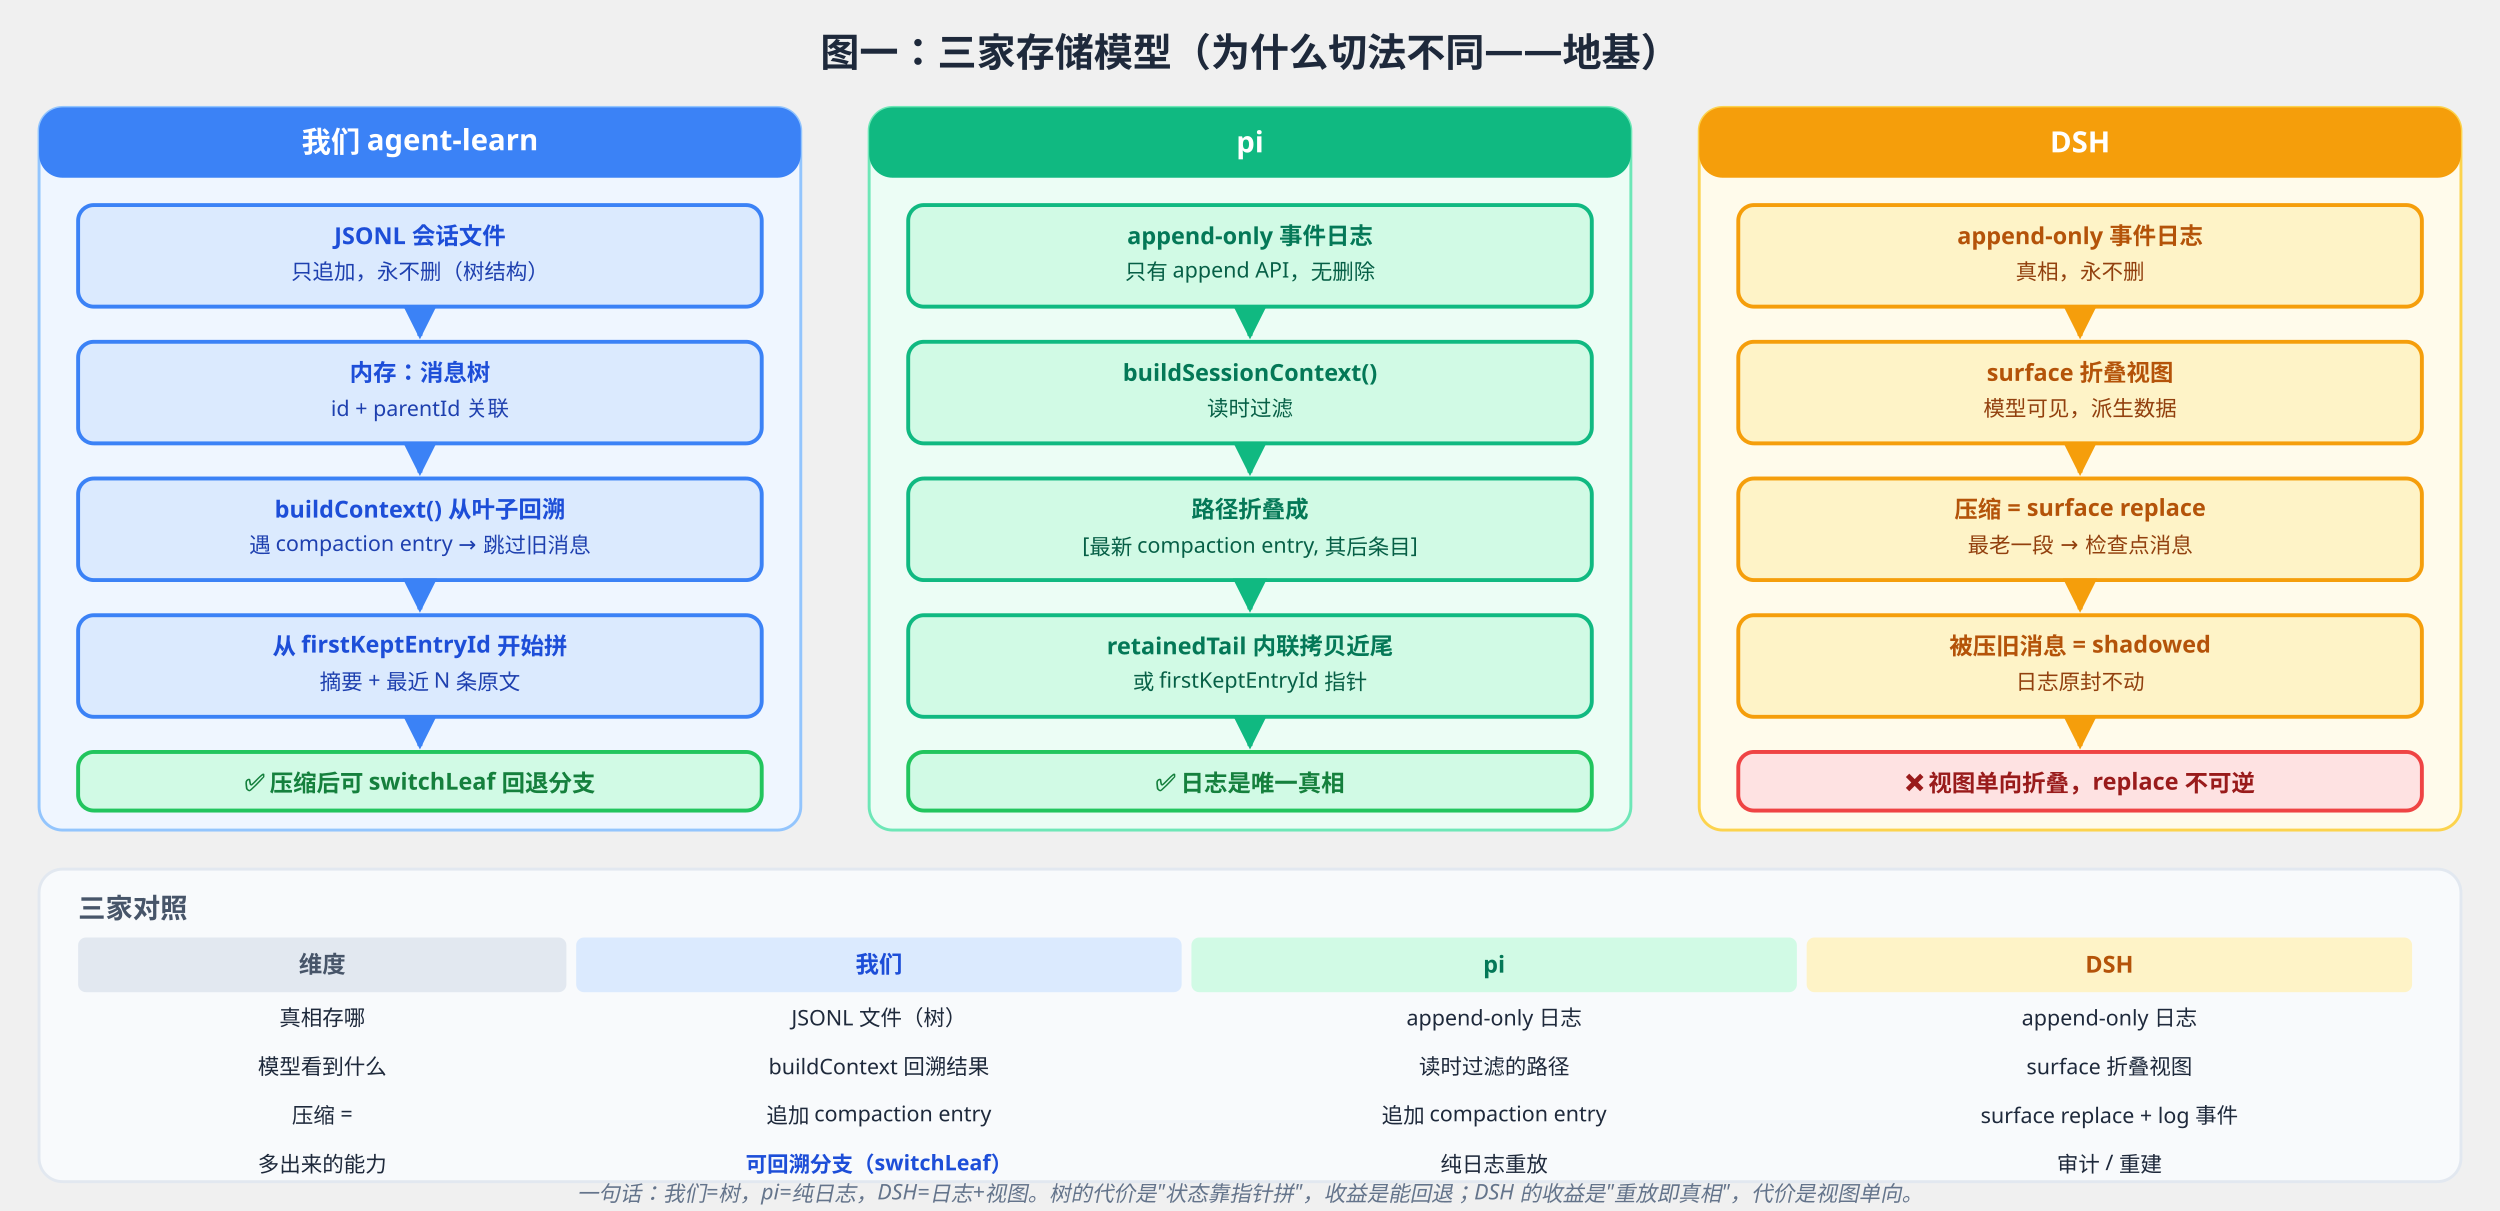
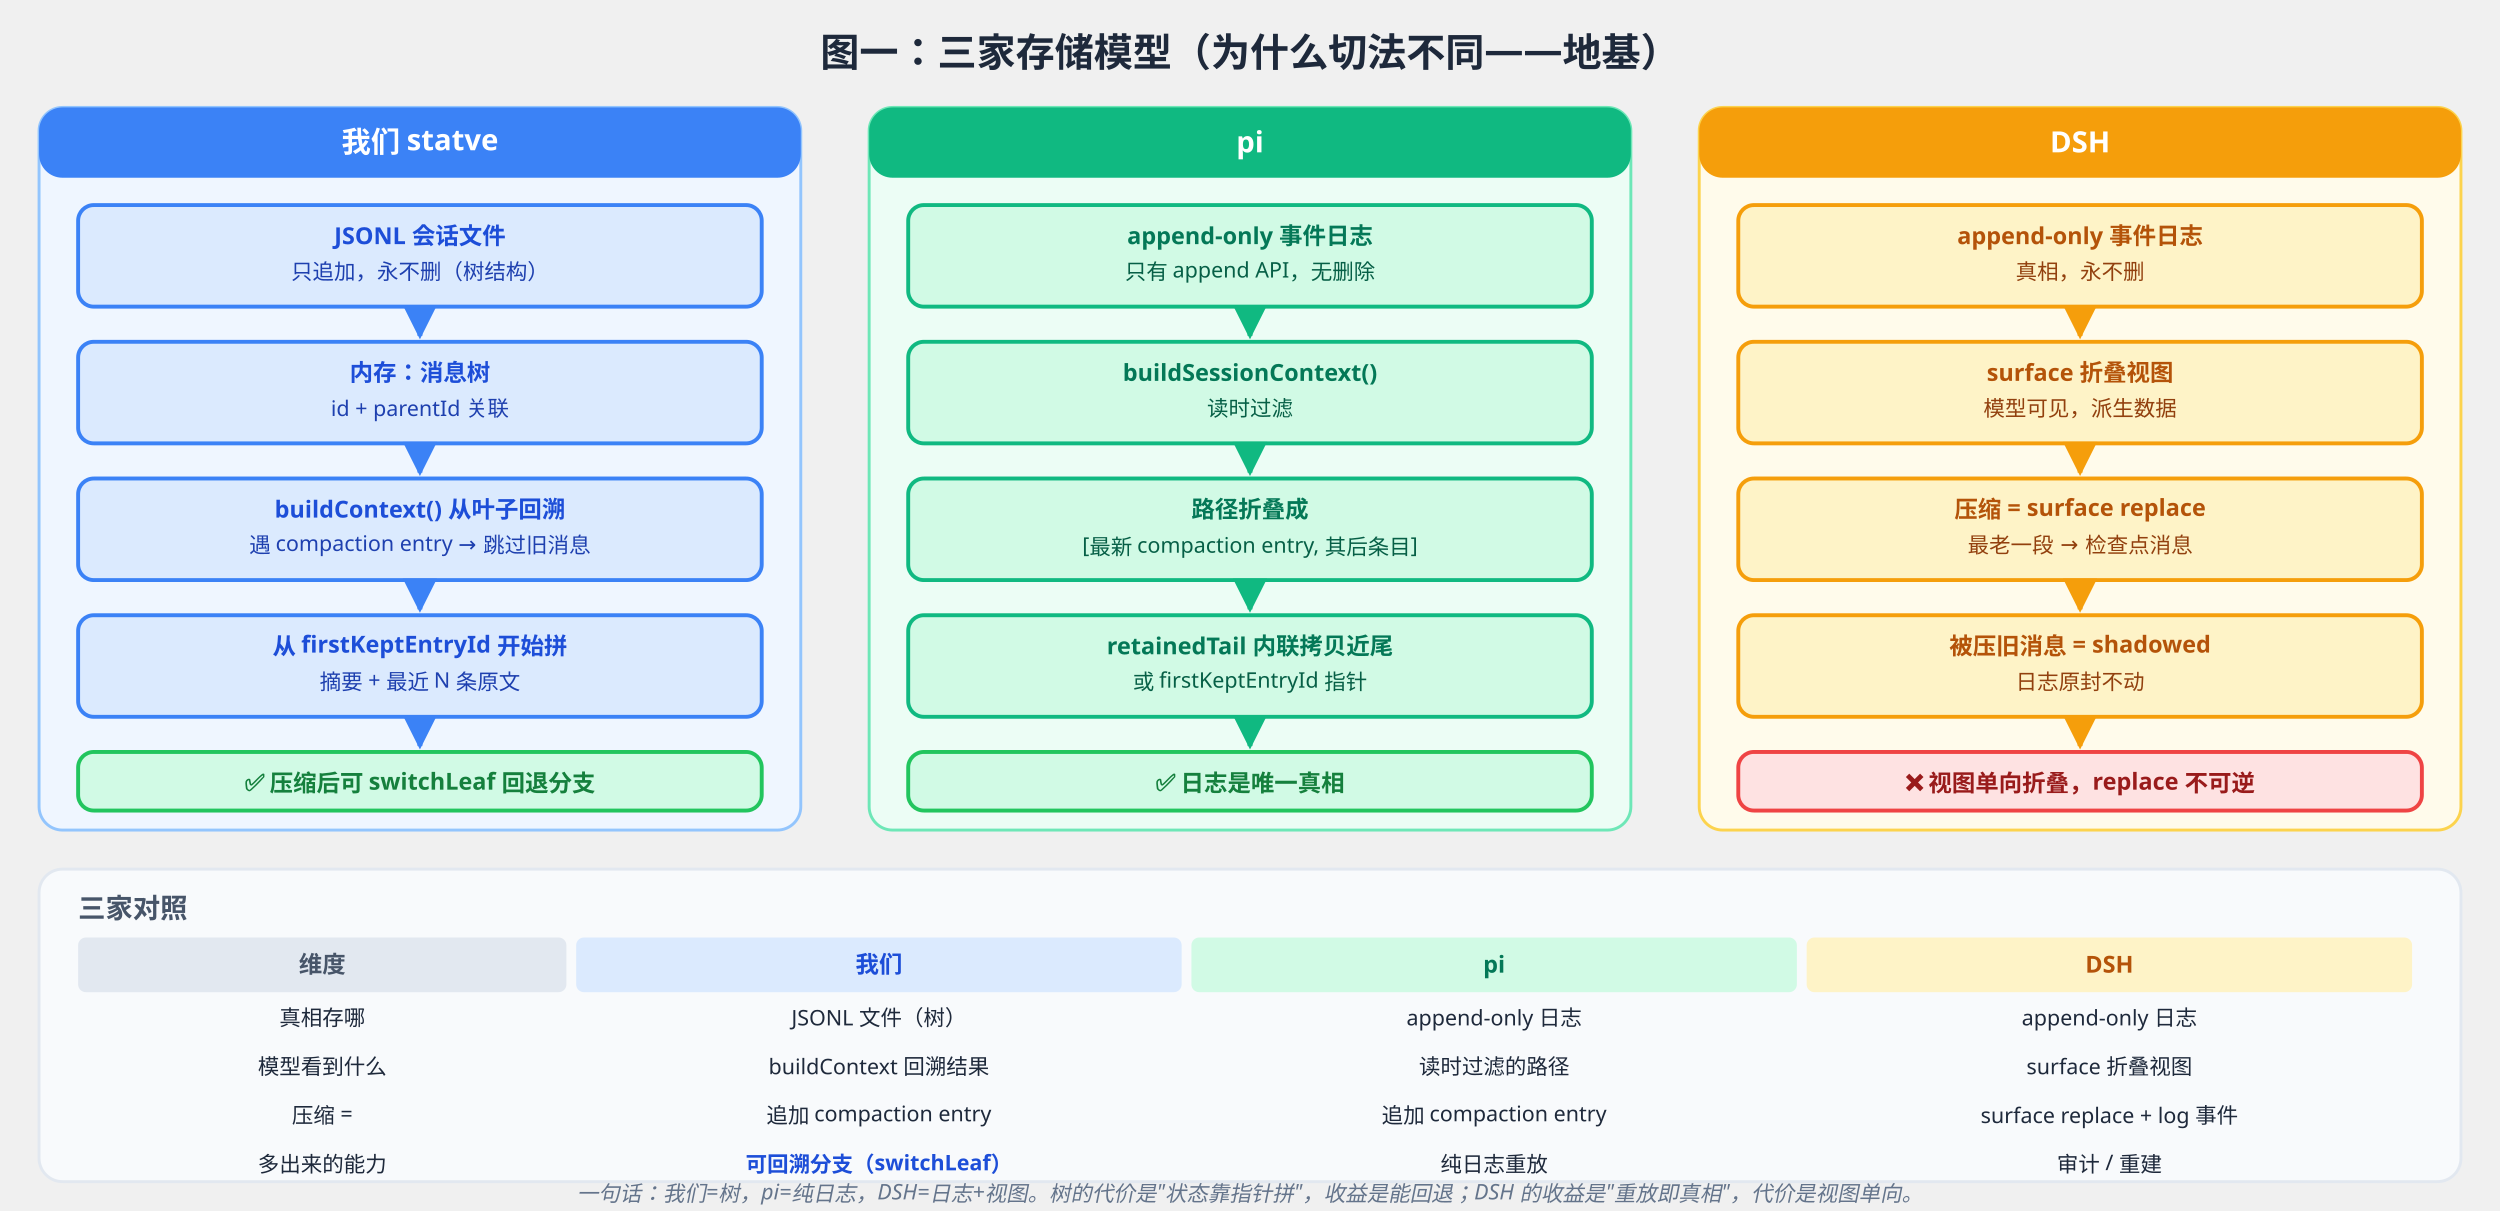
<svg xmlns="http://www.w3.org/2000/svg" viewBox="0 0 1280 620" font-family="'Segoe UI','Microsoft YaHei','PingFang SC',sans-serif">
  <defs>
    <marker id="arr3b" viewBox="0 0 10 10" refX="9" refY="5" markerWidth="7" markerHeight="7" orient="auto">
      <path d="M0,0 L10,5 L0,10 z" fill="#3b82f6" />
    </marker>
    <marker id="arr3g" viewBox="0 0 10 10" refX="9" refY="5" markerWidth="7" markerHeight="7" orient="auto">
      <path d="M0,0 L10,5 L0,10 z" fill="#10b981" />
    </marker>
    <marker id="arr3o" viewBox="0 0 10 10" refX="9" refY="5" markerWidth="7" markerHeight="7" orient="auto">
      <path d="M0,0 L10,5 L0,10 z" fill="#f59e0b" />
    </marker>
  </defs>
  <text x="640" y="34" text-anchor="middle" font-size="20" font-weight="700" fill="#1e293b">图一：三家存储模型（为什么切法不同——地基）</text>
  <rect x="20" y="55" width="390" height="370" rx="12" fill="#eff6ff" stroke="#93c5fd" stroke-width="1.5" />
  <rect x="20" y="55" width="390" height="36" rx="12" fill="#3b82f6" />
-   <text x="215" y="78" text-anchor="middle" font-size="15" font-weight="700" fill="#ffffff">我们 agent-learn</text>
+   <text x="215" y="78" text-anchor="middle" font-size="15" font-weight="700" fill="#ffffff">我们 statve</text>
  <rect x="40" y="105" width="350" height="52" rx="8" fill="#dbeafe" stroke="#3b82f6" stroke-width="2" />
  <text x="215" y="125" text-anchor="middle" font-size="12" font-weight="600" fill="#1d4ed8">JSONL 会话文件</text>
  <text x="215" y="143" text-anchor="middle" font-size="11" fill="#1e40af">只追加，永不删（树结构）</text>
  <line x1="215" y1="160" x2="215" y2="172" stroke="#3b82f6" stroke-width="2.5" marker-end="url(#arr3b)" />
  <rect x="40" y="175" width="350" height="52" rx="8" fill="#dbeafe" stroke="#3b82f6" stroke-width="2" />
  <text x="215" y="195" text-anchor="middle" font-size="12" font-weight="600" fill="#1d4ed8">内存：消息树</text>
  <text x="215" y="213" text-anchor="middle" font-size="11" fill="#1e40af">id + parentId 关联</text>
  <line x1="215" y1="230" x2="215" y2="242" stroke="#3b82f6" stroke-width="2.5" marker-end="url(#arr3b)" />
  <rect x="40" y="245" width="350" height="52" rx="8" fill="#dbeafe" stroke="#3b82f6" stroke-width="2" />
  <text x="215" y="265" text-anchor="middle" font-size="12" font-weight="600" fill="#1d4ed8">buildContext() 从叶子回溯</text>
  <text x="215" y="283" text-anchor="middle" font-size="11" fill="#1e40af">遇 compaction entry → 跳过旧消息</text>
  <line x1="215" y1="300" x2="215" y2="312" stroke="#3b82f6" stroke-width="2.5" marker-end="url(#arr3b)" />
  <rect x="40" y="315" width="350" height="52" rx="8" fill="#dbeafe" stroke="#3b82f6" stroke-width="2" />
  <text x="215" y="335" text-anchor="middle" font-size="12" font-weight="600" fill="#1d4ed8">从 firstKeptEntryId 开始拼</text>
  <text x="215" y="353" text-anchor="middle" font-size="11" fill="#1e40af">摘要 + 最近 N 条原文</text>
  <line x1="215" y1="370" x2="215" y2="382" stroke="#3b82f6" stroke-width="2.5" marker-end="url(#arr3b)" />
  <rect x="40" y="385" width="350" height="30" rx="8" fill="#d1fae5" stroke="#22c55e" stroke-width="2" />
  <text x="215" y="405" text-anchor="middle" font-size="12" font-weight="700" fill="#15803d">✅ 压缩后可 switchLeaf 回退分支</text>
  <rect x="445" y="55" width="390" height="370" rx="12" fill="#ecfdf5" stroke="#6ee7b7" stroke-width="1.5" />
  <rect x="445" y="55" width="390" height="36" rx="12" fill="#10b981" />
  <text x="640" y="78" text-anchor="middle" font-size="15" font-weight="700" fill="#ffffff">pi</text>
  <rect x="465" y="105" width="350" height="52" rx="8" fill="#d1fae5" stroke="#10b981" stroke-width="2" />
  <text x="640" y="125" text-anchor="middle" font-size="12" font-weight="600" fill="#047857">append-only 事件日志</text>
  <text x="640" y="143" text-anchor="middle" font-size="11" fill="#065f46">只有 append API，无删除</text>
  <line x1="640" y1="160" x2="640" y2="172" stroke="#10b981" stroke-width="2.5" marker-end="url(#arr3g)" />
  <rect x="465" y="175" width="350" height="52" rx="8" fill="#d1fae5" stroke="#10b981" stroke-width="2" />
  <text x="640" y="195" text-anchor="middle" font-size="12" font-weight="600" fill="#047857">buildSessionContext()</text>
  <text x="640" y="213" text-anchor="middle" font-size="11" fill="#065f46">读时过滤</text>
  <line x1="640" y1="230" x2="640" y2="242" stroke="#10b981" stroke-width="2.5" marker-end="url(#arr3g)" />
  <rect x="465" y="245" width="350" height="52" rx="8" fill="#d1fae5" stroke="#10b981" stroke-width="2" />
  <text x="640" y="265" text-anchor="middle" font-size="12" font-weight="600" fill="#047857">路径折叠成</text>
  <text x="640" y="283" text-anchor="middle" font-size="11" fill="#065f46">[最新 compaction entry, 其后条目]</text>
  <line x1="640" y1="300" x2="640" y2="312" stroke="#10b981" stroke-width="2.5" marker-end="url(#arr3g)" />
  <rect x="465" y="315" width="350" height="52" rx="8" fill="#d1fae5" stroke="#10b981" stroke-width="2" />
  <text x="640" y="335" text-anchor="middle" font-size="12" font-weight="600" fill="#047857">retainedTail 内联拷贝近尾</text>
  <text x="640" y="353" text-anchor="middle" font-size="11" fill="#065f46">或 firstKeptEntryId 指针</text>
  <line x1="640" y1="370" x2="640" y2="382" stroke="#10b981" stroke-width="2.5" marker-end="url(#arr3g)" />
  <rect x="465" y="385" width="350" height="30" rx="8" fill="#d1fae5" stroke="#22c55e" stroke-width="2" />
  <text x="640" y="405" text-anchor="middle" font-size="12" font-weight="700" fill="#15803d">✅ 日志是唯一真相</text>
  <rect x="870" y="55" width="390" height="370" rx="12" fill="#fffbeb" stroke="#fcd34d" stroke-width="1.5" />
  <rect x="870" y="55" width="390" height="36" rx="12" fill="#f59e0b" />
  <text x="1065" y="78" text-anchor="middle" font-size="15" font-weight="700" fill="#ffffff">DSH</text>
  <rect x="890" y="105" width="350" height="52" rx="8" fill="#fef3c7" stroke="#f59e0b" stroke-width="2" />
  <text x="1065" y="125" text-anchor="middle" font-size="12" font-weight="600" fill="#b45309">append-only 事件日志</text>
  <text x="1065" y="143" text-anchor="middle" font-size="11" fill="#92400e">真相，永不删</text>
  <line x1="1065" y1="160" x2="1065" y2="172" stroke="#f59e0b" stroke-width="2.5" marker-end="url(#arr3o)" />
  <rect x="890" y="175" width="350" height="52" rx="8" fill="#fef3c7" stroke="#f59e0b" stroke-width="2" />
  <text x="1065" y="195" text-anchor="middle" font-size="12" font-weight="600" fill="#b45309">surface 折叠视图</text>
  <text x="1065" y="213" text-anchor="middle" font-size="11" fill="#92400e">模型可见，派生数据</text>
  <line x1="1065" y1="230" x2="1065" y2="242" stroke="#f59e0b" stroke-width="2.5" marker-end="url(#arr3o)" />
  <rect x="890" y="245" width="350" height="52" rx="8" fill="#fef3c7" stroke="#f59e0b" stroke-width="2" />
  <text x="1065" y="265" text-anchor="middle" font-size="12" font-weight="600" fill="#b45309">压缩 = surface replace</text>
  <text x="1065" y="283" text-anchor="middle" font-size="11" fill="#92400e">最老一段 → 检查点消息</text>
  <line x1="1065" y1="300" x2="1065" y2="312" stroke="#f59e0b" stroke-width="2.5" marker-end="url(#arr3o)" />
  <rect x="890" y="315" width="350" height="52" rx="8" fill="#fef3c7" stroke="#f59e0b" stroke-width="2" />
  <text x="1065" y="335" text-anchor="middle" font-size="12" font-weight="600" fill="#b45309">被压旧消息 = shadowed</text>
  <text x="1065" y="353" text-anchor="middle" font-size="11" fill="#92400e">日志原封不动</text>
  <line x1="1065" y1="370" x2="1065" y2="382" stroke="#f59e0b" stroke-width="2.5" marker-end="url(#arr3o)" />
  <rect x="890" y="385" width="350" height="30" rx="8" fill="#fee2e2" stroke="#ef4444" stroke-width="2" />
  <text x="1065" y="405" text-anchor="middle" font-size="12" font-weight="700" fill="#991b1b">❌ 视图单向折叠，replace 不可逆</text>
  <rect x="20" y="445" width="1240" height="160" rx="12" fill="#f8fafc" stroke="#e2e8f0" stroke-width="1.5" />
  <text x="40" y="470" font-size="14" font-weight="700" fill="#475569">三家对照</text>
  <rect x="40" y="480" width="250" height="28" rx="4" fill="#e2e8f0" />
  <text x="165" y="498" text-anchor="middle" font-size="12" font-weight="600" fill="#475569">维度</text>
  <rect x="295" y="480" width="310" height="28" rx="4" fill="#dbeafe" />
  <text x="450" y="498" text-anchor="middle" font-size="12" font-weight="600" fill="#1d4ed8">我们</text>
  <rect x="610" y="480" width="310" height="28" rx="4" fill="#d1fae5" />
  <text x="765" y="498" text-anchor="middle" font-size="12" font-weight="600" fill="#047857">pi</text>
  <rect x="925" y="480" width="310" height="28" rx="4" fill="#fef3c7" />
  <text x="1080" y="498" text-anchor="middle" font-size="12" font-weight="600" fill="#b45309">DSH</text>
  <text x="165" y="525" text-anchor="middle" font-size="11" fill="#1e293b">真相存哪</text>
  <text x="450" y="525" text-anchor="middle" font-size="11" fill="#1e293b">JSONL 文件（树）</text>
  <text x="765" y="525" text-anchor="middle" font-size="11" fill="#1e293b">append-only 日志</text>
  <text x="1080" y="525" text-anchor="middle" font-size="11" fill="#1e293b">append-only 日志</text>
  <text x="165" y="550" text-anchor="middle" font-size="11" fill="#1e293b">模型看到什么</text>
  <text x="450" y="550" text-anchor="middle" font-size="11" fill="#1e293b">buildContext 回溯结果</text>
  <text x="765" y="550" text-anchor="middle" font-size="11" fill="#1e293b">读时过滤的路径</text>
  <text x="1080" y="550" text-anchor="middle" font-size="11" fill="#1e293b">surface 折叠视图</text>
  <text x="165" y="575" text-anchor="middle" font-size="11" fill="#1e293b">压缩 =</text>
  <text x="450" y="575" text-anchor="middle" font-size="11" fill="#1e293b">追加 compaction entry</text>
  <text x="765" y="575" text-anchor="middle" font-size="11" fill="#1e293b">追加 compaction entry</text>
  <text x="1080" y="575" text-anchor="middle" font-size="11" fill="#1e293b">surface replace + log 事件</text>
  <text x="165" y="600" text-anchor="middle" font-size="11" fill="#1e293b">多出来的能力</text>
  <text x="450" y="600" text-anchor="middle" font-size="11" font-weight="600" fill="#1d4ed8">可回溯分支（switchLeaf）</text>
  <text x="765" y="600" text-anchor="middle" font-size="11" fill="#1e293b">纯日志重放</text>
  <text x="1080" y="600" text-anchor="middle" font-size="11" fill="#1e293b">审计 / 重建</text>
  <text x="640" y="615" text-anchor="middle" font-size="11" font-style="italic" fill="#64748b">一句话：我们=树，pi=纯日志，DSH=日志+视图。树的代价是"状态靠指针拼"，收益是能回退；DSH 的收益是"重放即真相"，代价是视图单向。</text>
</svg>
